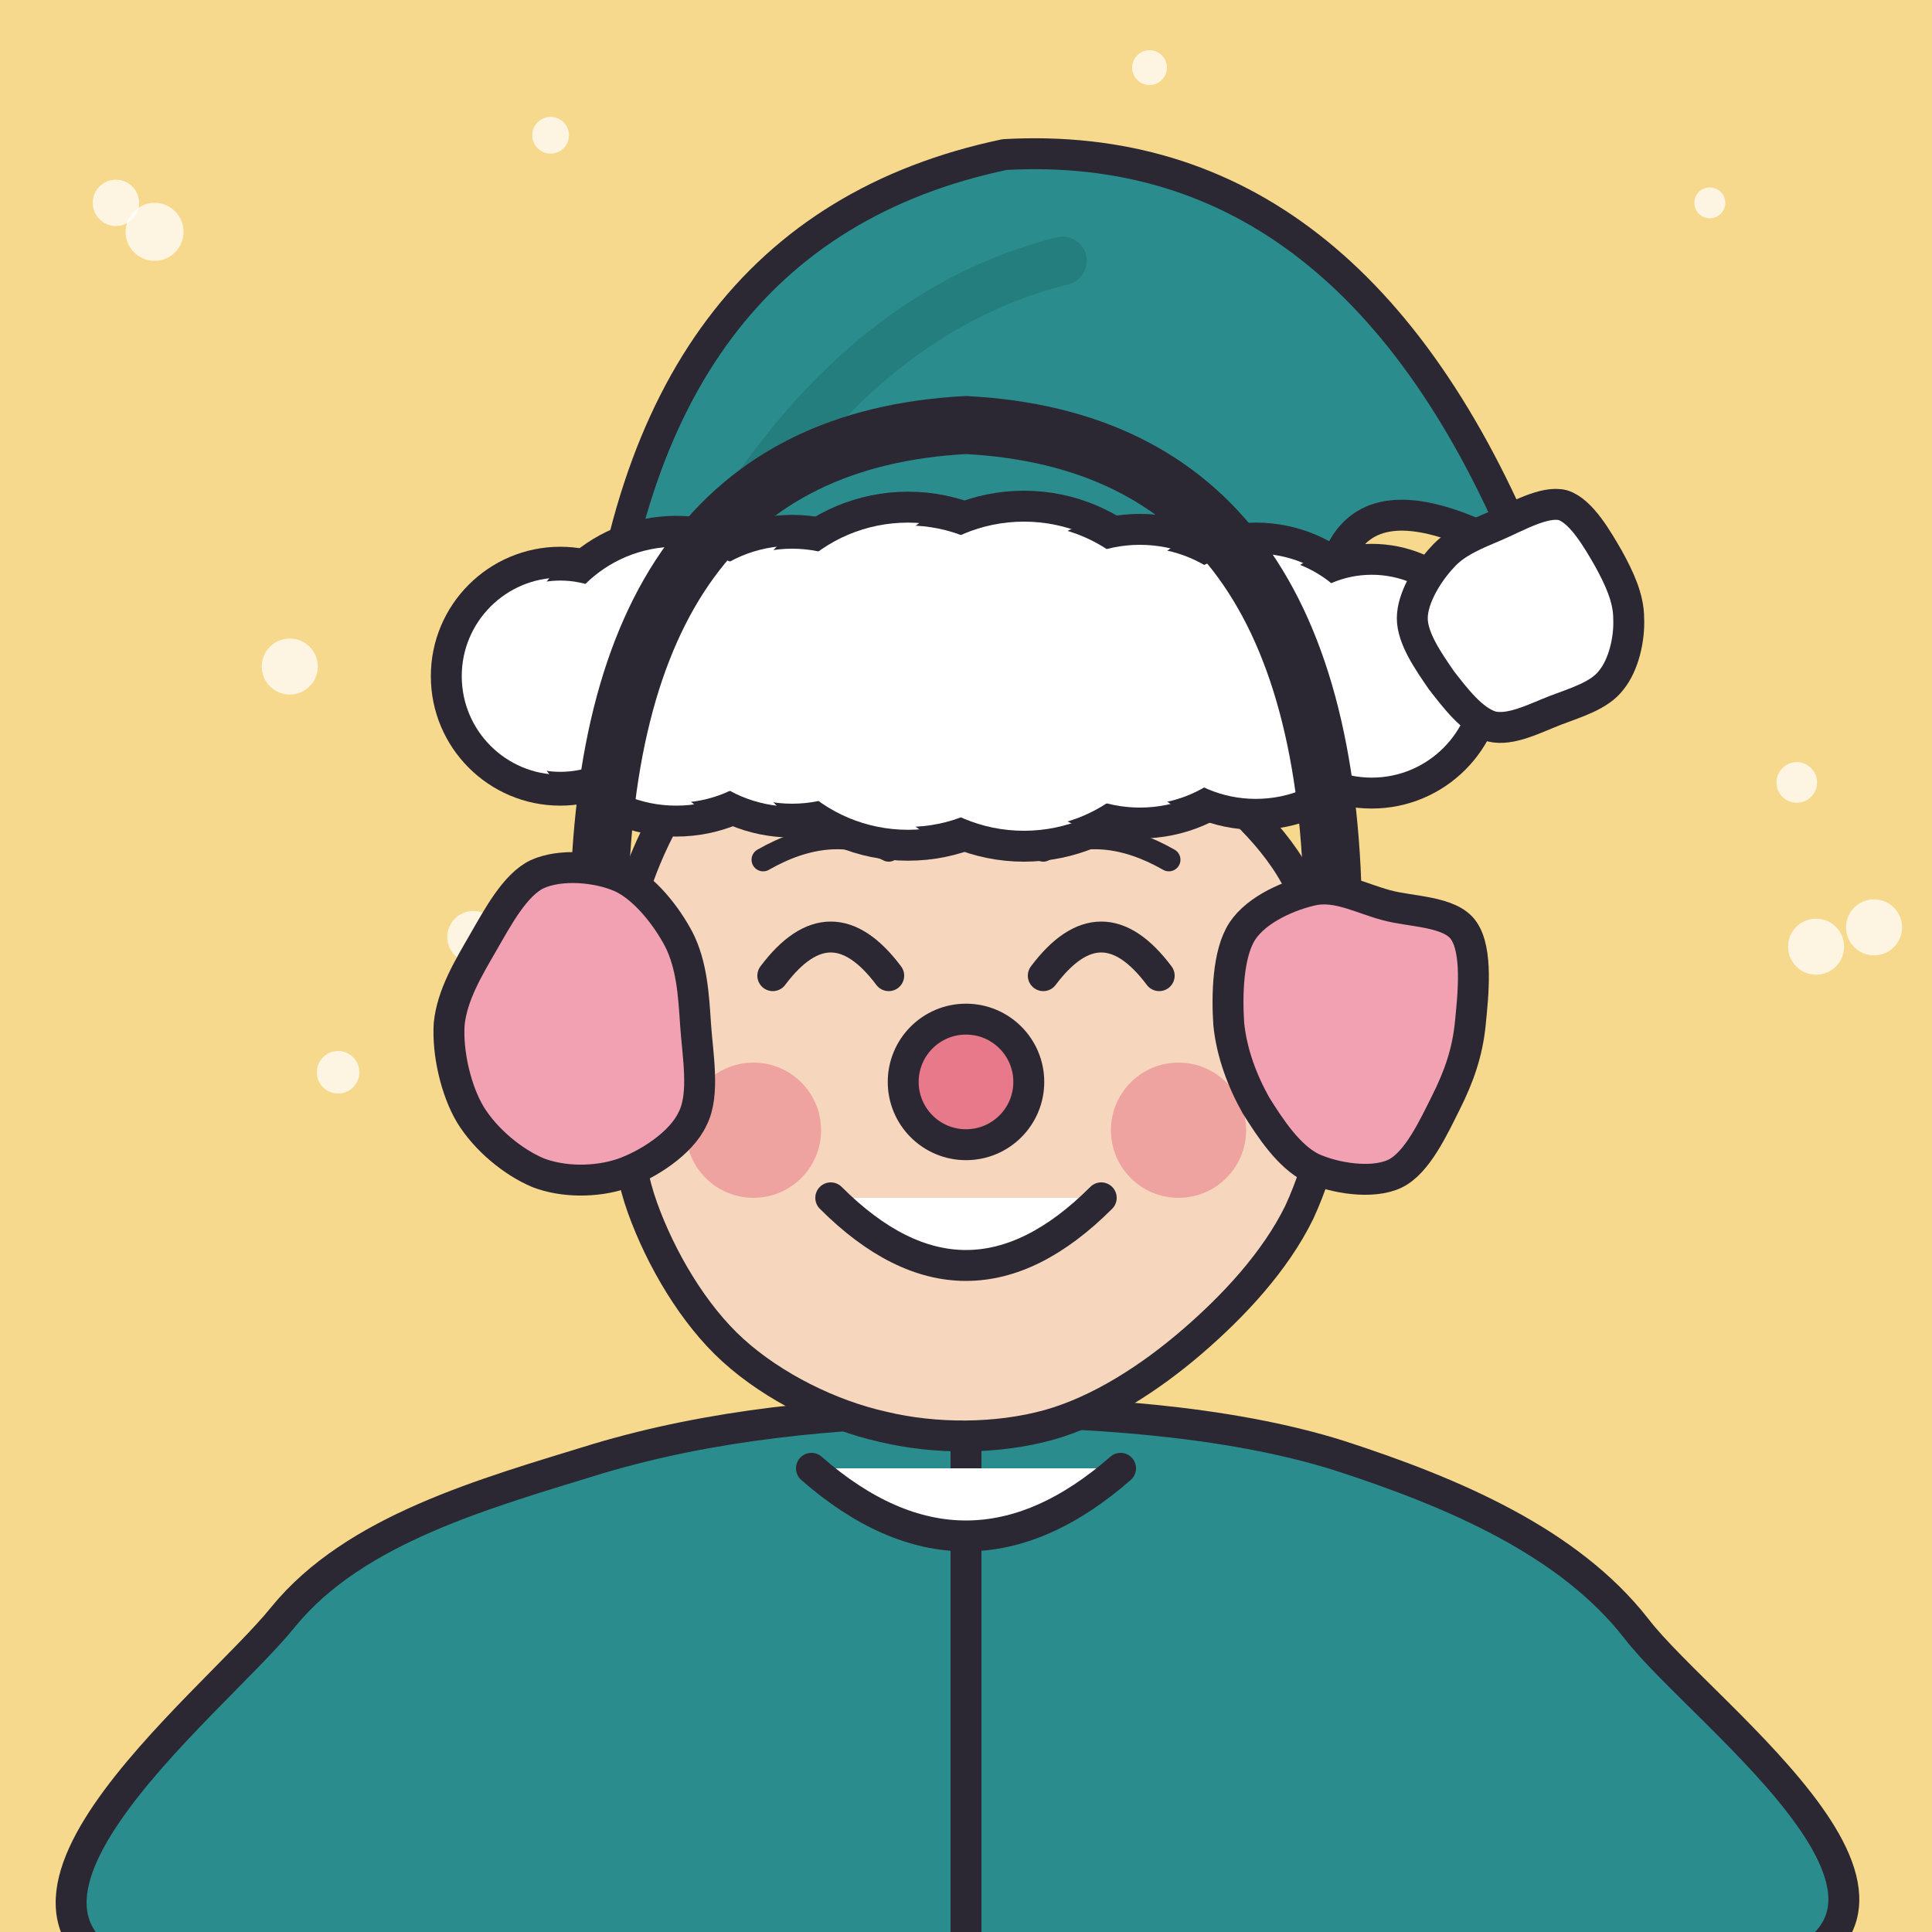
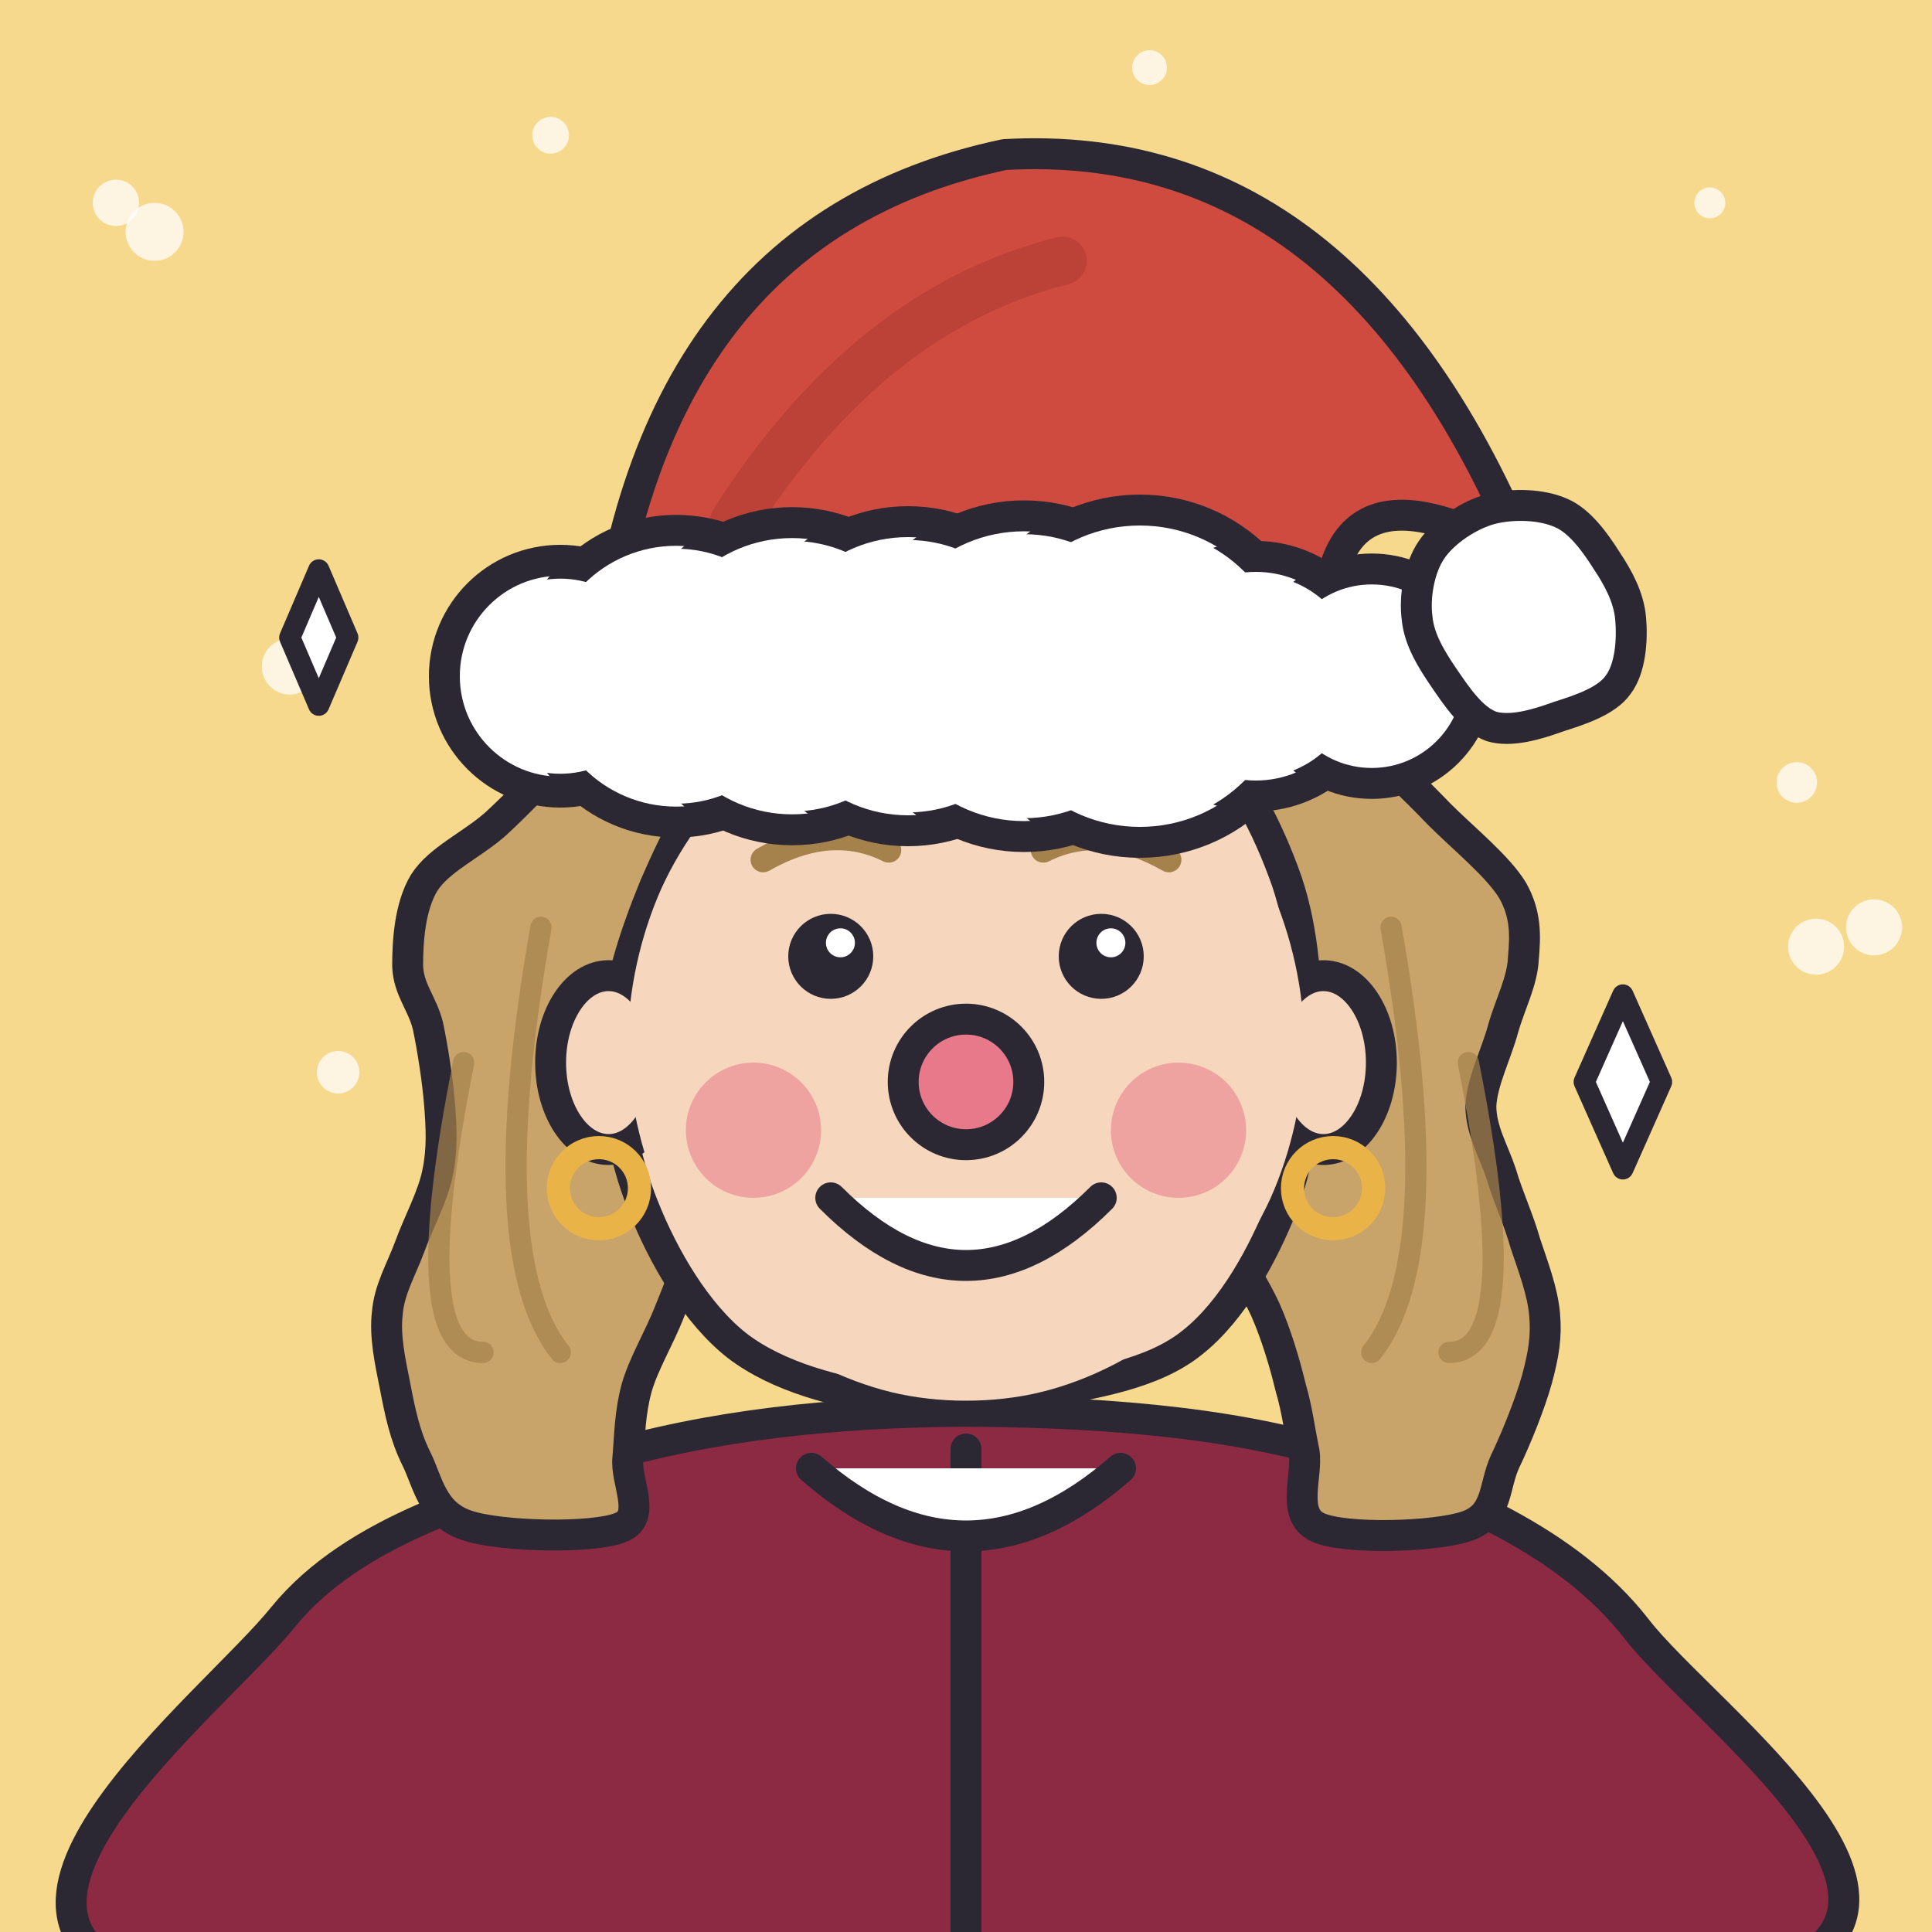
<svg xmlns="http://www.w3.org/2000/svg" viewBox="0 0 200 200" width="400" height="400">
  <rect width="200" height="200" fill="#f6d98c" />
  <circle cx="16" cy="24" r="3.0" fill="#fff" opacity=".75" />
  <circle cx="12" cy="21" r="2.4" fill="#fff" opacity=".75" />
  <circle cx="30" cy="69" r="2.9" fill="#fff" opacity=".75" />
  <circle cx="194" cy="96" r="2.9" fill="#fff" opacity=".75" />
  <circle cx="117" cy="79" r="1.8" fill="#fff" opacity=".75" />
  <circle cx="188" cy="98" r="2.9" fill="#fff" opacity=".75" />
  <circle cx="93" cy="115" r="2.4" fill="#fff" opacity=".75" />
  <circle cx="177" cy="21" r="1.6" fill="#fff" opacity=".75" />
  <circle cx="89" cy="117" r="2.8" fill="#fff" opacity=".75" />
  <circle cx="35" cy="111" r="2.2" fill="#fff" opacity=".75" />
  <circle cx="49" cy="97" r="2.7" fill="#fff" opacity=".75" />
  <circle cx="186" cy="81" r="2.1" fill="#fff" opacity=".75" />
  <circle cx="119" cy="7" r="1.8" fill="#fff" opacity=".75" />
  <circle cx="57" cy="14" r="1.9" fill="#fff" opacity=".75" />
-   <path d="M17.3 205.7 C-7.9 199.5 21.9 176.6 29.3 167.4 C36.7 158.3 50.2 154.6 61.9 151.0 C73.6 147.5 86.5 146.2 99.3 146.1 C112.1 146.1 127.0 147.0 138.7 150.7 C150.4 154.5 162.4 159.6 169.4 168.6 C176.4 177.7 206.2 198.9 180.8 205.1 C155.5 211.3 42.6 212.0 17.3 205.7Z" fill="#2a8c8c" stroke="#2b2733" stroke-width="3.2" stroke-linecap="round" stroke-linejoin="round" />
+   <path d="M17.3 205.7 C-7.9 199.5 21.9 176.6 29.3 167.4 C36.7 158.3 50.2 154.6 61.9 151.0 C73.6 147.5 86.5 146.2 99.3 146.1 C112.1 146.1 127.0 147.0 138.7 150.7 C150.4 154.5 162.4 159.6 169.4 168.6 C176.4 177.7 206.2 198.9 180.8 205.1 C155.5 211.3 42.6 212.0 17.3 205.7Z" fill="#8c2a44" stroke="#2b2733" stroke-width="3.2" stroke-linecap="round" stroke-linejoin="round" />
  <path d="M100 150 L100 205" stroke="#2b2733" stroke-width="3.2" stroke-linecap="round" stroke-linejoin="round" fill="none" />
  <path d="M84 152 Q100 166 116 152" fill="#fff" stroke="#2b2733" stroke-width="3.2" stroke-linecap="round" stroke-linejoin="round" />
-   <path d="M138.3 108.0 C138.3 113.8 136.9 120.3 134.5 125.5 C132.0 130.6 127.7 135.2 123.4 138.9 C119.1 142.6 113.9 146.0 108.6 147.5 C103.2 149.0 96.8 149.0 91.4 147.7 C86.0 146.5 80.1 143.6 75.9 139.8 C71.8 136.1 68.4 130.3 66.5 125.0 C64.6 119.7 64.5 113.7 64.5 108.0 C64.4 102.3 64.2 96.1 66.1 90.8 C68.0 85.5 71.5 79.3 75.8 76.1 C80.2 72.8 86.7 72.3 92.1 71.5 C97.4 70.7 102.9 70.0 108.0 71.2 C113.0 72.4 117.9 75.3 122.3 78.6 C126.6 81.8 131.4 85.8 134.1 90.7 C136.8 95.6 138.2 102.2 138.3 108.0Z" fill="#f6d7bd" stroke="#2b2733" stroke-width="3.2" stroke-linecap="round" stroke-linejoin="round" />
+   <path d="M66.5 70.5 C64.0 71.7 61.3 75.4 58.8 77.9 C56.3 80.3 53.8 83.0 51.3 85.3 C48.8 87.5 45.4 89.0 43.9 91.4 C42.4 93.9 42.2 97.5 42.2 100.0 C42.3 102.5 43.7 103.8 44.3 106.2 C44.8 108.6 45.3 111.8 45.5 114.3 C45.7 116.8 45.8 119.0 45.3 121.4 C44.8 123.9 43.3 126.6 42.4 129.1 C41.5 131.5 40.3 133.5 40.1 135.9 C39.8 138.3 40.4 141.0 40.9 143.5 C41.4 146.1 41.9 148.6 43.1 151.0 C44.3 153.4 44.7 156.7 48.3 157.9 C51.8 159.1 61.5 159.3 64.3 158.1 C67.0 157.0 64.7 153.3 65.0 150.9 C65.2 148.5 65.2 146.3 65.9 143.7 C66.6 141.2 68.3 138.4 69.3 135.8 C70.4 133.2 71.2 130.7 72.3 128.3 C73.3 126.0 74.8 124.0 75.4 121.7 C75.9 119.3 75.6 116.8 75.6 114.3 C75.6 111.8 75.5 109.1 75.3 106.6 C75.0 104.2 74.5 102.1 74.2 99.7 C73.8 97.2 73.4 94.3 73.1 91.8 C72.9 89.3 72.6 87.2 72.8 84.8 C72.9 82.5 73.7 80.2 73.9 77.8 C74.1 75.3 75.2 71.5 74.0 70.2 C72.8 69.0 69.0 69.2 66.5 70.5Z" fill="#c9a46a" stroke="#2b2733" stroke-width="3.2" stroke-linecap="round" stroke-linejoin="round" />
+   <path d="M56 96 Q50 130 58 140" fill="none" stroke="#a5814b" stroke-width="2.2" stroke-linecap="round" opacity=".7" />
+   <path d="M48 110 Q42 140 50 140" fill="none" stroke="#a5814b" stroke-width="2.2" stroke-linecap="round" opacity=".7" />
+   <path d="M133.8 70.4 C136.4 71.6 139.2 74.9 141.7 77.2 C144.3 79.6 146.6 81.8 149.0 84.3 C151.5 86.8 155.1 89.7 156.6 92.2 C158.0 94.7 157.9 96.9 157.7 99.2 C157.6 101.6 156.3 104.0 155.6 106.5 C154.9 109.1 153.4 112.0 153.3 114.5 C153.3 117.0 154.6 119.1 155.4 121.5 C156.1 123.9 157.2 126.2 157.9 128.7 C158.7 131.1 159.7 133.7 159.9 136.1 C160.1 138.4 159.8 140.2 159.1 142.8 C158.4 145.3 157.0 148.8 155.8 151.3 C154.6 153.9 155.1 156.9 151.8 158.0 C148.6 159.1 139.2 159.4 136.4 158.1 C133.6 156.8 135.4 152.7 135.0 150.3 C134.5 147.9 134.3 146.0 133.6 143.6 C133.0 141.1 132.1 138.1 131.0 135.6 C129.9 133.2 128.4 131.0 127.2 128.7 C126.1 126.4 124.8 124.2 124.2 121.7 C123.6 119.2 123.8 116.0 123.9 113.6 C123.9 111.1 124.2 109.3 124.5 107.0 C124.8 104.7 125.2 102.2 125.7 99.8 C126.1 97.3 126.8 94.8 127.0 92.3 C127.2 89.8 127.1 87.3 127.0 84.8 C127.0 82.3 126.9 79.6 126.7 77.2 C126.5 74.8 124.6 71.4 125.8 70.3 C126.9 69.2 131.1 69.3 133.8 70.4Z" fill="#c9a46a" stroke="#2b2733" stroke-width="3.2" stroke-linecap="round" stroke-linejoin="round" />
+   <path d="M144 96 Q150 130 142 140" fill="none" stroke="#a5814b" stroke-width="2.2" stroke-linecap="round" opacity=".7" />
+   <path d="M152 110 Q158 140 150 140" fill="none" stroke="#a5814b" stroke-width="2.2" stroke-linecap="round" opacity=".7" />
+   <path d="M135.3 108.0 C135.2 113.6 134.8 119.5 132.8 124.7 C130.8 129.8 127.6 135.7 123.4 139.0 C119.3 142.3 113.1 143.2 107.8 144.2 C102.6 145.2 97.3 145.8 92.0 144.9 C86.7 144.1 80.6 142.6 76.3 139.3 C72.1 136.0 68.7 130.2 66.6 124.9 C64.5 119.7 63.4 113.5 63.6 108.0 C63.8 102.5 65.7 96.8 67.8 91.7 C70.0 86.6 72.8 81.0 76.8 77.3 C80.8 73.6 86.4 71.0 91.7 69.5 C97.0 67.9 103.2 67.2 108.6 68.3 C114.0 69.4 120.1 72.2 124.2 76.0 C128.3 79.8 131.3 85.8 133.2 91.2 C135.0 96.5 135.3 102.4 135.3 108.0Z" fill="#f6d7bd" stroke="#2b2733" stroke-width="3.2" stroke-linecap="round" stroke-linejoin="round" />
  <ellipse cx="63" cy="110" rx="6" ry="9" fill="#f6d7bd" stroke="#2b2733" stroke-width="3.2" stroke-linecap="round" stroke-linejoin="round" />
  <ellipse cx="137" cy="110" rx="6" ry="9" fill="#f6d7bd" stroke="#2b2733" stroke-width="3.2" stroke-linecap="round" stroke-linejoin="round" />
  <path d="M135.0 108.0 C135.0 113.4 133.7 119.2 131.5 124.1 C129.3 128.9 125.8 133.6 121.8 136.9 C117.9 140.3 112.7 142.9 107.8 144.1 C102.9 145.3 97.1 145.3 92.2 144.1 C87.3 142.9 82.1 140.3 78.2 136.9 C74.2 133.6 70.7 128.9 68.5 124.1 C66.3 119.2 65.0 113.4 65.0 108.0 C65.0 102.6 66.3 96.8 68.5 91.9 C70.7 87.1 74.2 82.4 78.2 79.1 C82.1 75.7 87.3 73.1 92.2 71.9 C97.1 70.7 102.9 70.7 107.8 71.9 C112.7 73.1 117.9 75.7 121.8 79.1 C125.8 82.4 129.3 87.1 131.5 91.9 C133.7 96.8 135.0 102.6 135.0 108.0Z" fill="#f6d7bd" />
+   <circle cx="62" cy="123" r="4.2" fill="none" stroke="#e9b347" stroke-width="2.4" />
+   <circle cx="138" cy="123" r="4.2" fill="none" stroke="#e9b347" stroke-width="2.4" />
  <circle cx="78" cy="117" r="7" fill="#e8798a" opacity=".55" />
  <circle cx="122" cy="117" r="7" fill="#e8798a" opacity=".55" />
  <path d="M86 124 Q100 138 114 124" fill="#fff" stroke="#2b2733" stroke-width="3.2" stroke-linecap="round" stroke-linejoin="round" />
  <circle cx="100" cy="112" r="6.5" fill="#e8798a" stroke="#2b2733" stroke-width="3.2" stroke-linecap="round" stroke-linejoin="round" />
-   <path d="M80 101 Q86 93 92 101" fill="none" stroke="#2b2733" stroke-width="3.2" stroke-linecap="round" stroke-linejoin="round" />
-   <path d="M108 101 Q114 93 120 101" fill="none" stroke="#2b2733" stroke-width="3.2" stroke-linecap="round" stroke-linejoin="round" />
-   <path d="M79 89 Q86 85 92 88" fill="none" stroke="#2b2733" stroke-width="2.4" stroke-linecap="round" />
-   <path d="M108 88 Q114 85 121 89" fill="none" stroke="#2b2733" stroke-width="2.4" stroke-linecap="round" />
+   <circle cx="86" cy="99" r="4.4" fill="#2b2733" />
+   <circle cx="87" cy="97.6" r="1.5" fill="#fff" />
+   <circle cx="114" cy="99" r="4.4" fill="#2b2733" />
+   <circle cx="115" cy="97.6" r="1.5" fill="#fff" />
+   <path d="M79 89 Q86 85 92 88" fill="none" stroke="#a5814b" stroke-width="2.6" stroke-linecap="round" />
+   <path d="M108 88 Q114 85 121 89" fill="none" stroke="#a5814b" stroke-width="2.6" stroke-linecap="round" />
  <g>
-     <path d="M62 72 Q66 24 104 16 Q140 14 158 58 Q134 44 138 72Z" fill="#2a8c8c" stroke="#2b2733" stroke-width="3.2" stroke-linecap="round" stroke-linejoin="round" />
-     <path d="M76 54 Q90 32 110 27" fill="none" stroke="#1f6c6c" stroke-width="5" stroke-linecap="round" opacity=".45" />
-     <circle cx="58.0" cy="70.0" r="11.8" fill="#fff" stroke="#2b2733" stroke-width="3.2" stroke-linecap="round" stroke-linejoin="round" />
-     <circle cx="70.0" cy="70.0" r="15.0" fill="#fff" stroke="#2b2733" stroke-width="3.2" stroke-linecap="round" stroke-linejoin="round" />
-     <circle cx="82.0" cy="70.0" r="15.1" fill="#fff" stroke="#2b2733" stroke-width="3.2" stroke-linecap="round" stroke-linejoin="round" />
-     <circle cx="94.0" cy="70.0" r="17.5" fill="#fff" stroke="#2b2733" stroke-width="3.2" stroke-linecap="round" stroke-linejoin="round" />
-     <circle cx="106.0" cy="70.0" r="17.6" fill="#fff" stroke="#2b2733" stroke-width="3.2" stroke-linecap="round" stroke-linejoin="round" />
-     <circle cx="118.0" cy="70.0" r="15.2" fill="#fff" stroke="#2b2733" stroke-width="3.2" stroke-linecap="round" stroke-linejoin="round" />
-     <circle cx="130.0" cy="70.0" r="14.3" fill="#fff" stroke="#2b2733" stroke-width="3.2" stroke-linecap="round" stroke-linejoin="round" />
-     <circle cx="142.0" cy="70.0" r="12.1" fill="#fff" stroke="#2b2733" stroke-width="3.2" stroke-linecap="round" stroke-linejoin="round" />
-     <circle cx="58.0" cy="70.0" r="9.9" fill="#fff" />
-     <circle cx="70.0" cy="70.0" r="13.1" fill="#fff" />
-     <circle cx="82.0" cy="70.0" r="13.2" fill="#fff" />
-     <circle cx="94.0" cy="70.0" r="15.6" fill="#fff" />
-     <circle cx="106.0" cy="70.0" r="15.7" fill="#fff" />
-     <circle cx="118.0" cy="70.0" r="13.3" fill="#fff" />
-     <circle cx="130.0" cy="70.0" r="12.4" fill="#fff" />
-     <circle cx="142.0" cy="70.0" r="10.2" fill="#fff" />
-     <path d="M168.6 64.0 C168.7 66.1 168.1 68.8 166.8 70.4 C165.6 72.0 163.2 72.7 161.1 73.5 C159.0 74.3 156.4 75.7 154.4 75.2 C152.4 74.6 150.6 72.2 149.2 70.4 C147.9 68.5 146.2 66.1 146.2 64.0 C146.2 61.9 147.8 59.3 149.3 57.7 C150.7 56.1 152.8 55.3 154.9 54.4 C157.0 53.5 159.9 51.8 161.8 52.3 C163.7 52.9 165.4 55.9 166.5 57.8 C167.6 59.8 168.6 61.9 168.6 64.0Z" fill="#fff" stroke="#2b2733" stroke-width="3.2" stroke-linecap="round" stroke-linejoin="round" />
+     <path d="M62 72 Q66 24 104 16 Q140 14 158 58 Q134 44 138 72Z" fill="#cf4b3f" stroke="#2b2733" stroke-width="3.2" stroke-linecap="round" stroke-linejoin="round" />
+     <path d="M76 54 Q90 32 110 27" fill="none" stroke="#a3352d" stroke-width="5" stroke-linecap="round" opacity=".45" />
+     <circle cx="58.0" cy="70.0" r="12.0" fill="#fff" stroke="#2b2733" stroke-width="3.2" stroke-linecap="round" stroke-linejoin="round" />
+     <circle cx="70.0" cy="70.0" r="15.1" fill="#fff" stroke="#2b2733" stroke-width="3.2" stroke-linecap="round" stroke-linejoin="round" />
+     <circle cx="82.0" cy="70.0" r="15.9" fill="#fff" stroke="#2b2733" stroke-width="3.2" stroke-linecap="round" stroke-linejoin="round" />
+     <circle cx="94.0" cy="70.0" r="16.0" fill="#fff" stroke="#2b2733" stroke-width="3.2" stroke-linecap="round" stroke-linejoin="round" />
+     <circle cx="106.0" cy="70.0" r="16.6" fill="#fff" stroke="#2b2733" stroke-width="3.2" stroke-linecap="round" stroke-linejoin="round" />
+     <circle cx="118.0" cy="70.0" r="17.2" fill="#fff" stroke="#2b2733" stroke-width="3.2" stroke-linecap="round" stroke-linejoin="round" />
+     <circle cx="130.0" cy="70.0" r="12.4" fill="#fff" stroke="#2b2733" stroke-width="3.2" stroke-linecap="round" stroke-linejoin="round" />
+     <circle cx="142.0" cy="70.0" r="11.1" fill="#fff" stroke="#2b2733" stroke-width="3.2" stroke-linecap="round" stroke-linejoin="round" />
+     <circle cx="58.0" cy="70.0" r="10.1" fill="#fff" />
+     <circle cx="70.0" cy="70.0" r="13.2" fill="#fff" />
+     <circle cx="82.0" cy="70.0" r="14.0" fill="#fff" />
+     <circle cx="94.0" cy="70.0" r="14.1" fill="#fff" />
+     <circle cx="106.0" cy="70.0" r="14.7" fill="#fff" />
+     <circle cx="118.0" cy="70.0" r="15.3" fill="#fff" />
+     <circle cx="130.0" cy="70.0" r="10.5" fill="#fff" />
+     <circle cx="142.0" cy="70.0" r="9.2" fill="#fff" />
+     <path d="M168.8 64.0 C169.0 66.2 168.8 69.2 167.5 70.9 C166.3 72.6 163.5 73.5 161.3 74.2 C159.1 75.0 156.4 75.8 154.4 75.2 C152.4 74.5 150.8 72.1 149.5 70.2 C148.2 68.3 146.9 66.2 146.7 64.0 C146.4 61.8 146.9 58.8 148.2 56.9 C149.5 55.0 152.1 53.3 154.3 52.7 C156.6 52.1 159.6 52.2 161.6 53.1 C163.5 53.9 165.1 56.1 166.3 58.0 C167.5 59.8 168.6 61.8 168.8 64.0Z" fill="#fff" stroke="#2b2733" stroke-width="3.2" stroke-linecap="round" stroke-linejoin="round" />
  </g>
-   <path d="M62 96 Q62 46 100 44 Q138 46 138 96" fill="none" stroke="#2b2733" stroke-width="6" stroke-linecap="round" />
-   <path d="M72.0 106.0 C72.2 109.1 73.0 113.3 71.7 115.8 C70.5 118.4 67.0 120.6 64.4 121.5 C61.7 122.4 58.3 122.4 55.7 121.4 C53.1 120.3 50.3 118.0 48.7 115.4 C47.2 112.9 46.3 109.0 46.5 106.0 C46.8 103.0 48.5 100.2 50.0 97.6 C51.5 95.0 53.3 91.6 55.6 90.5 C58.0 89.4 61.8 89.7 64.3 90.8 C66.7 91.9 69.0 94.8 70.3 97.3 C71.6 99.9 71.8 102.9 72.0 106.0Z" fill="#f2a1b3" stroke="#2b2733" stroke-width="3.2" stroke-linecap="round" stroke-linejoin="round" />
-   <path d="M152.2 106.0 C151.9 109.0 151.0 111.5 149.7 114.1 C148.4 116.7 146.7 120.4 144.4 121.5 C142.1 122.6 138.2 122.0 135.8 120.9 C133.4 119.7 131.5 116.8 130.0 114.4 C128.6 111.9 127.5 109.0 127.2 106.0 C127.0 103.0 127.1 98.7 128.6 96.4 C130.1 94.1 133.6 92.6 136.1 92.1 C138.6 91.7 140.9 93.0 143.5 93.7 C146.0 94.4 150.1 94.3 151.5 96.3 C153.0 98.4 152.5 103.0 152.2 106.0Z" fill="#f2a1b3" stroke="#2b2733" stroke-width="3.2" stroke-linecap="round" stroke-linejoin="round" />
+   <path d="M164 112 l4 -9 4 9 -4 9z M30 66 l3 -7 3 7 -3 7z" fill="#fff" stroke="#2b2733" stroke-width="2.2" stroke-linecap="round" stroke-linejoin="round" />
</svg>
